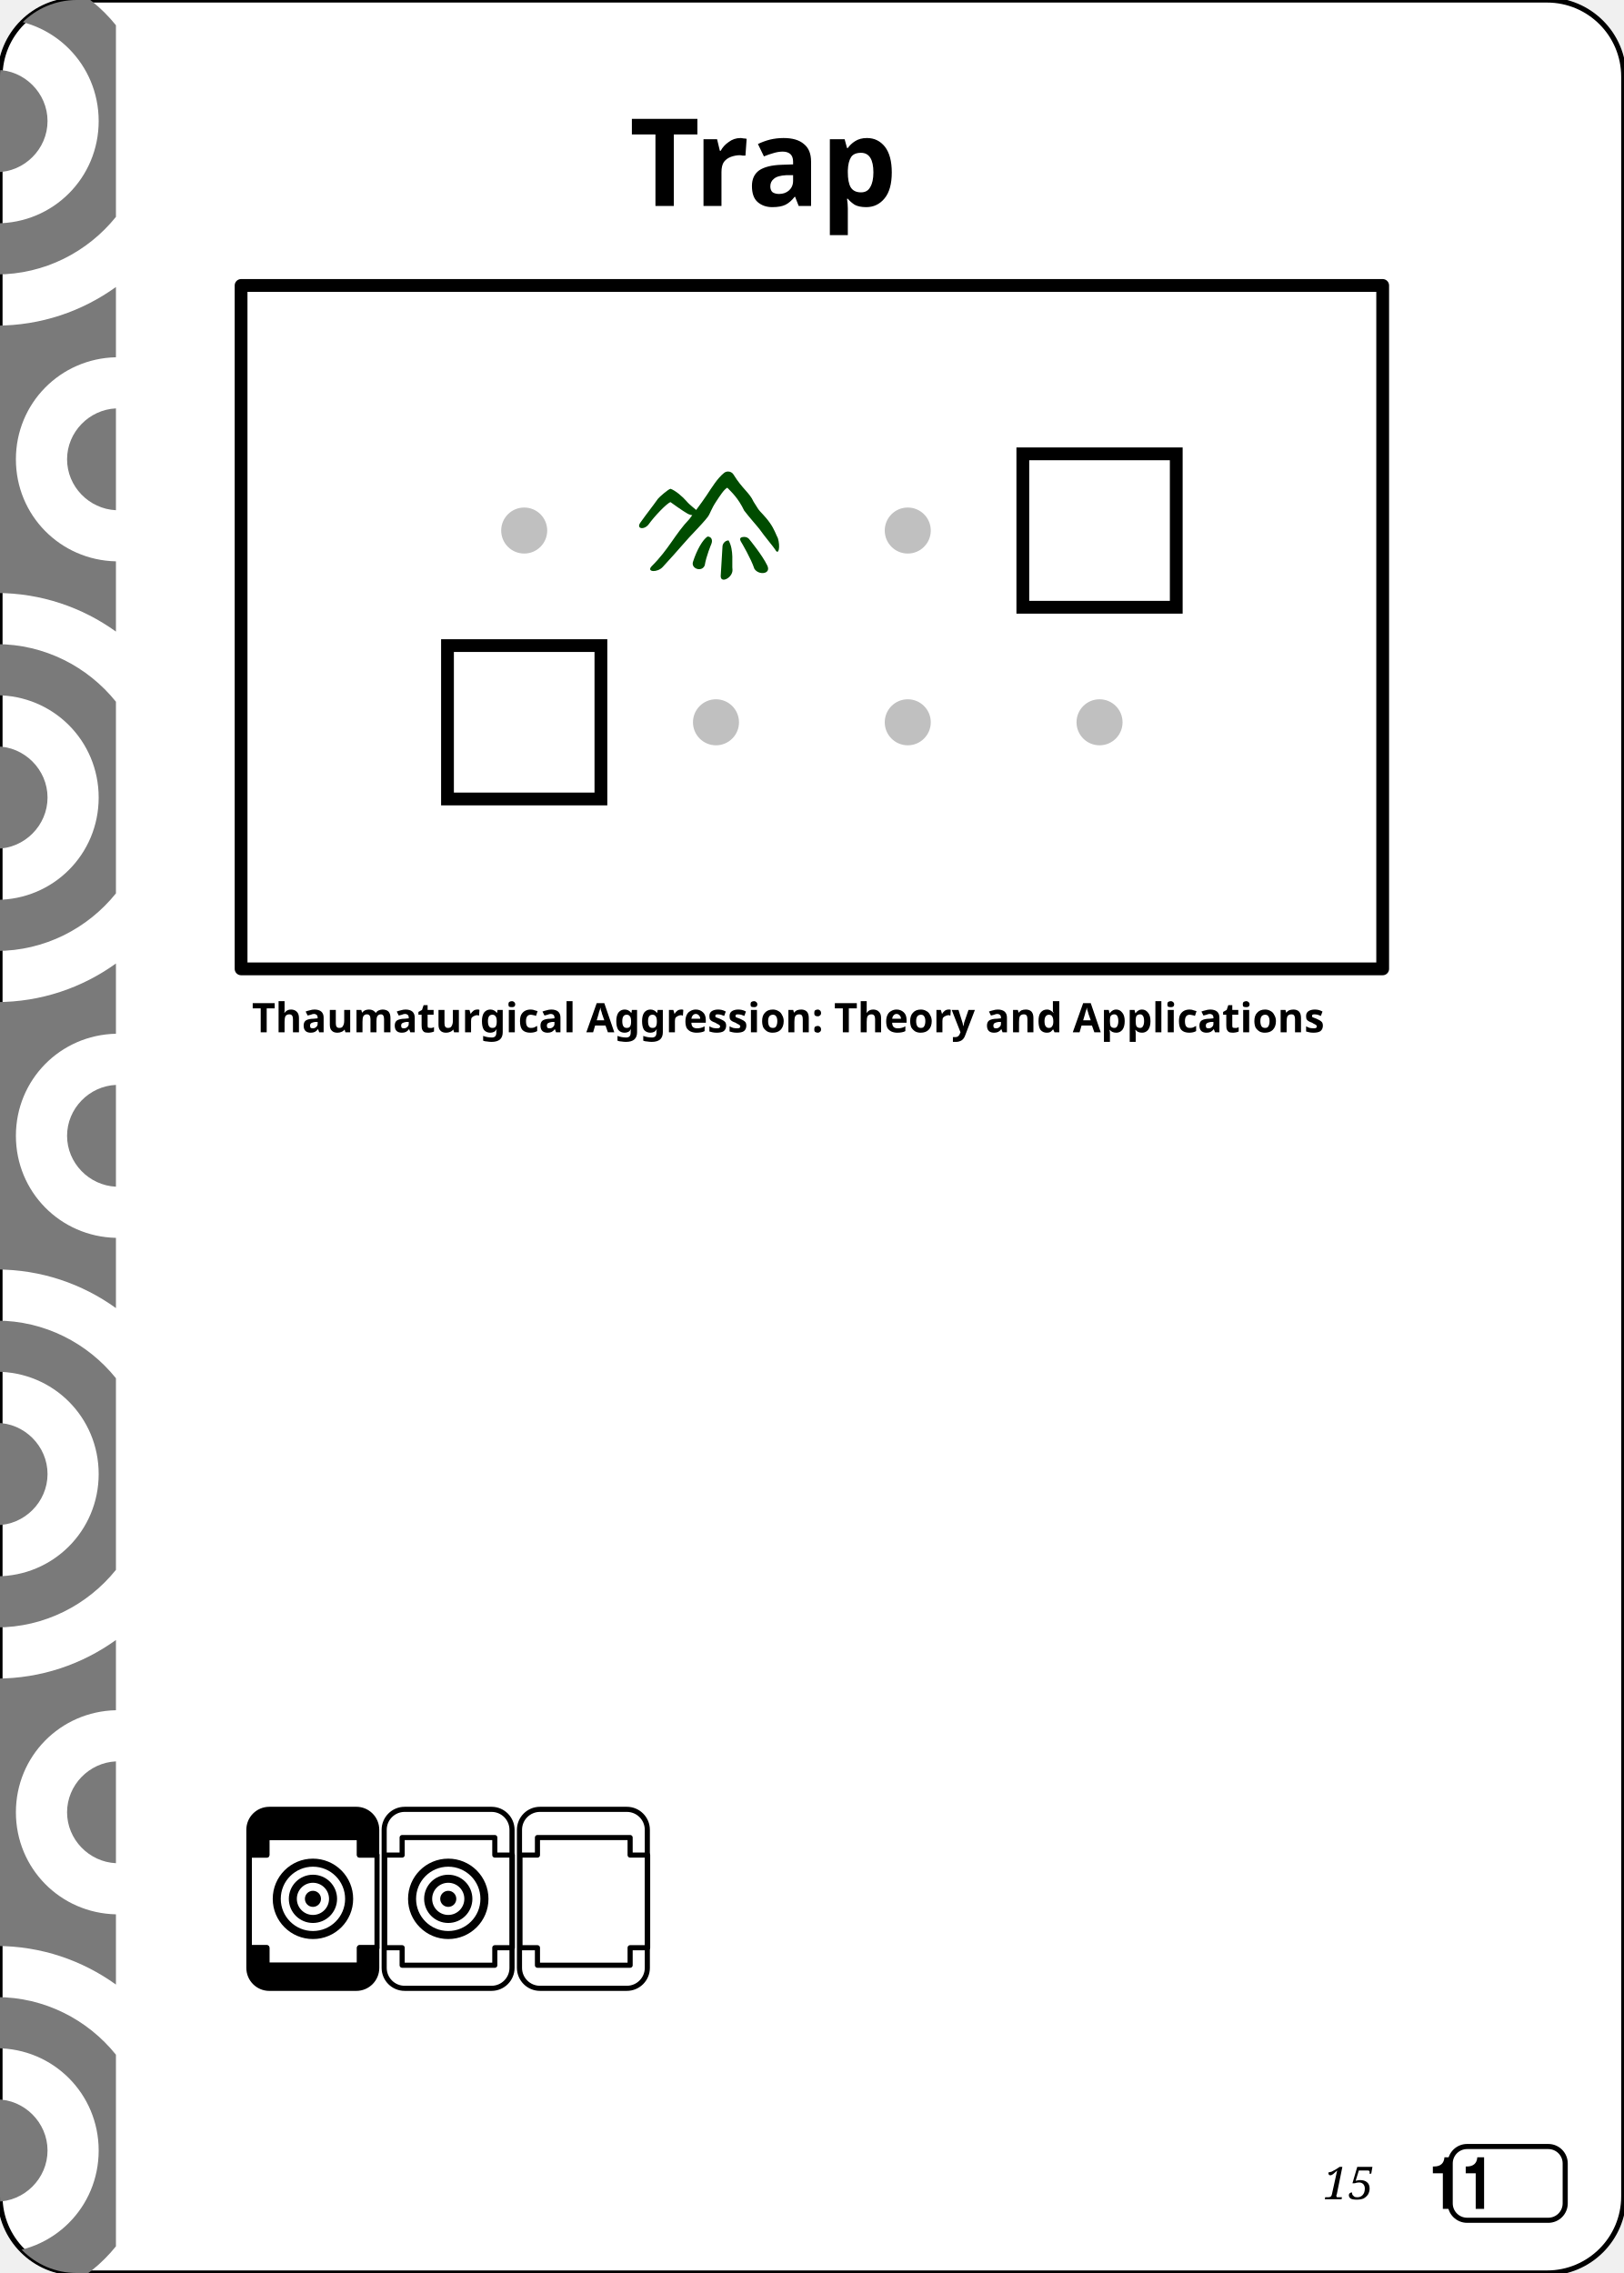
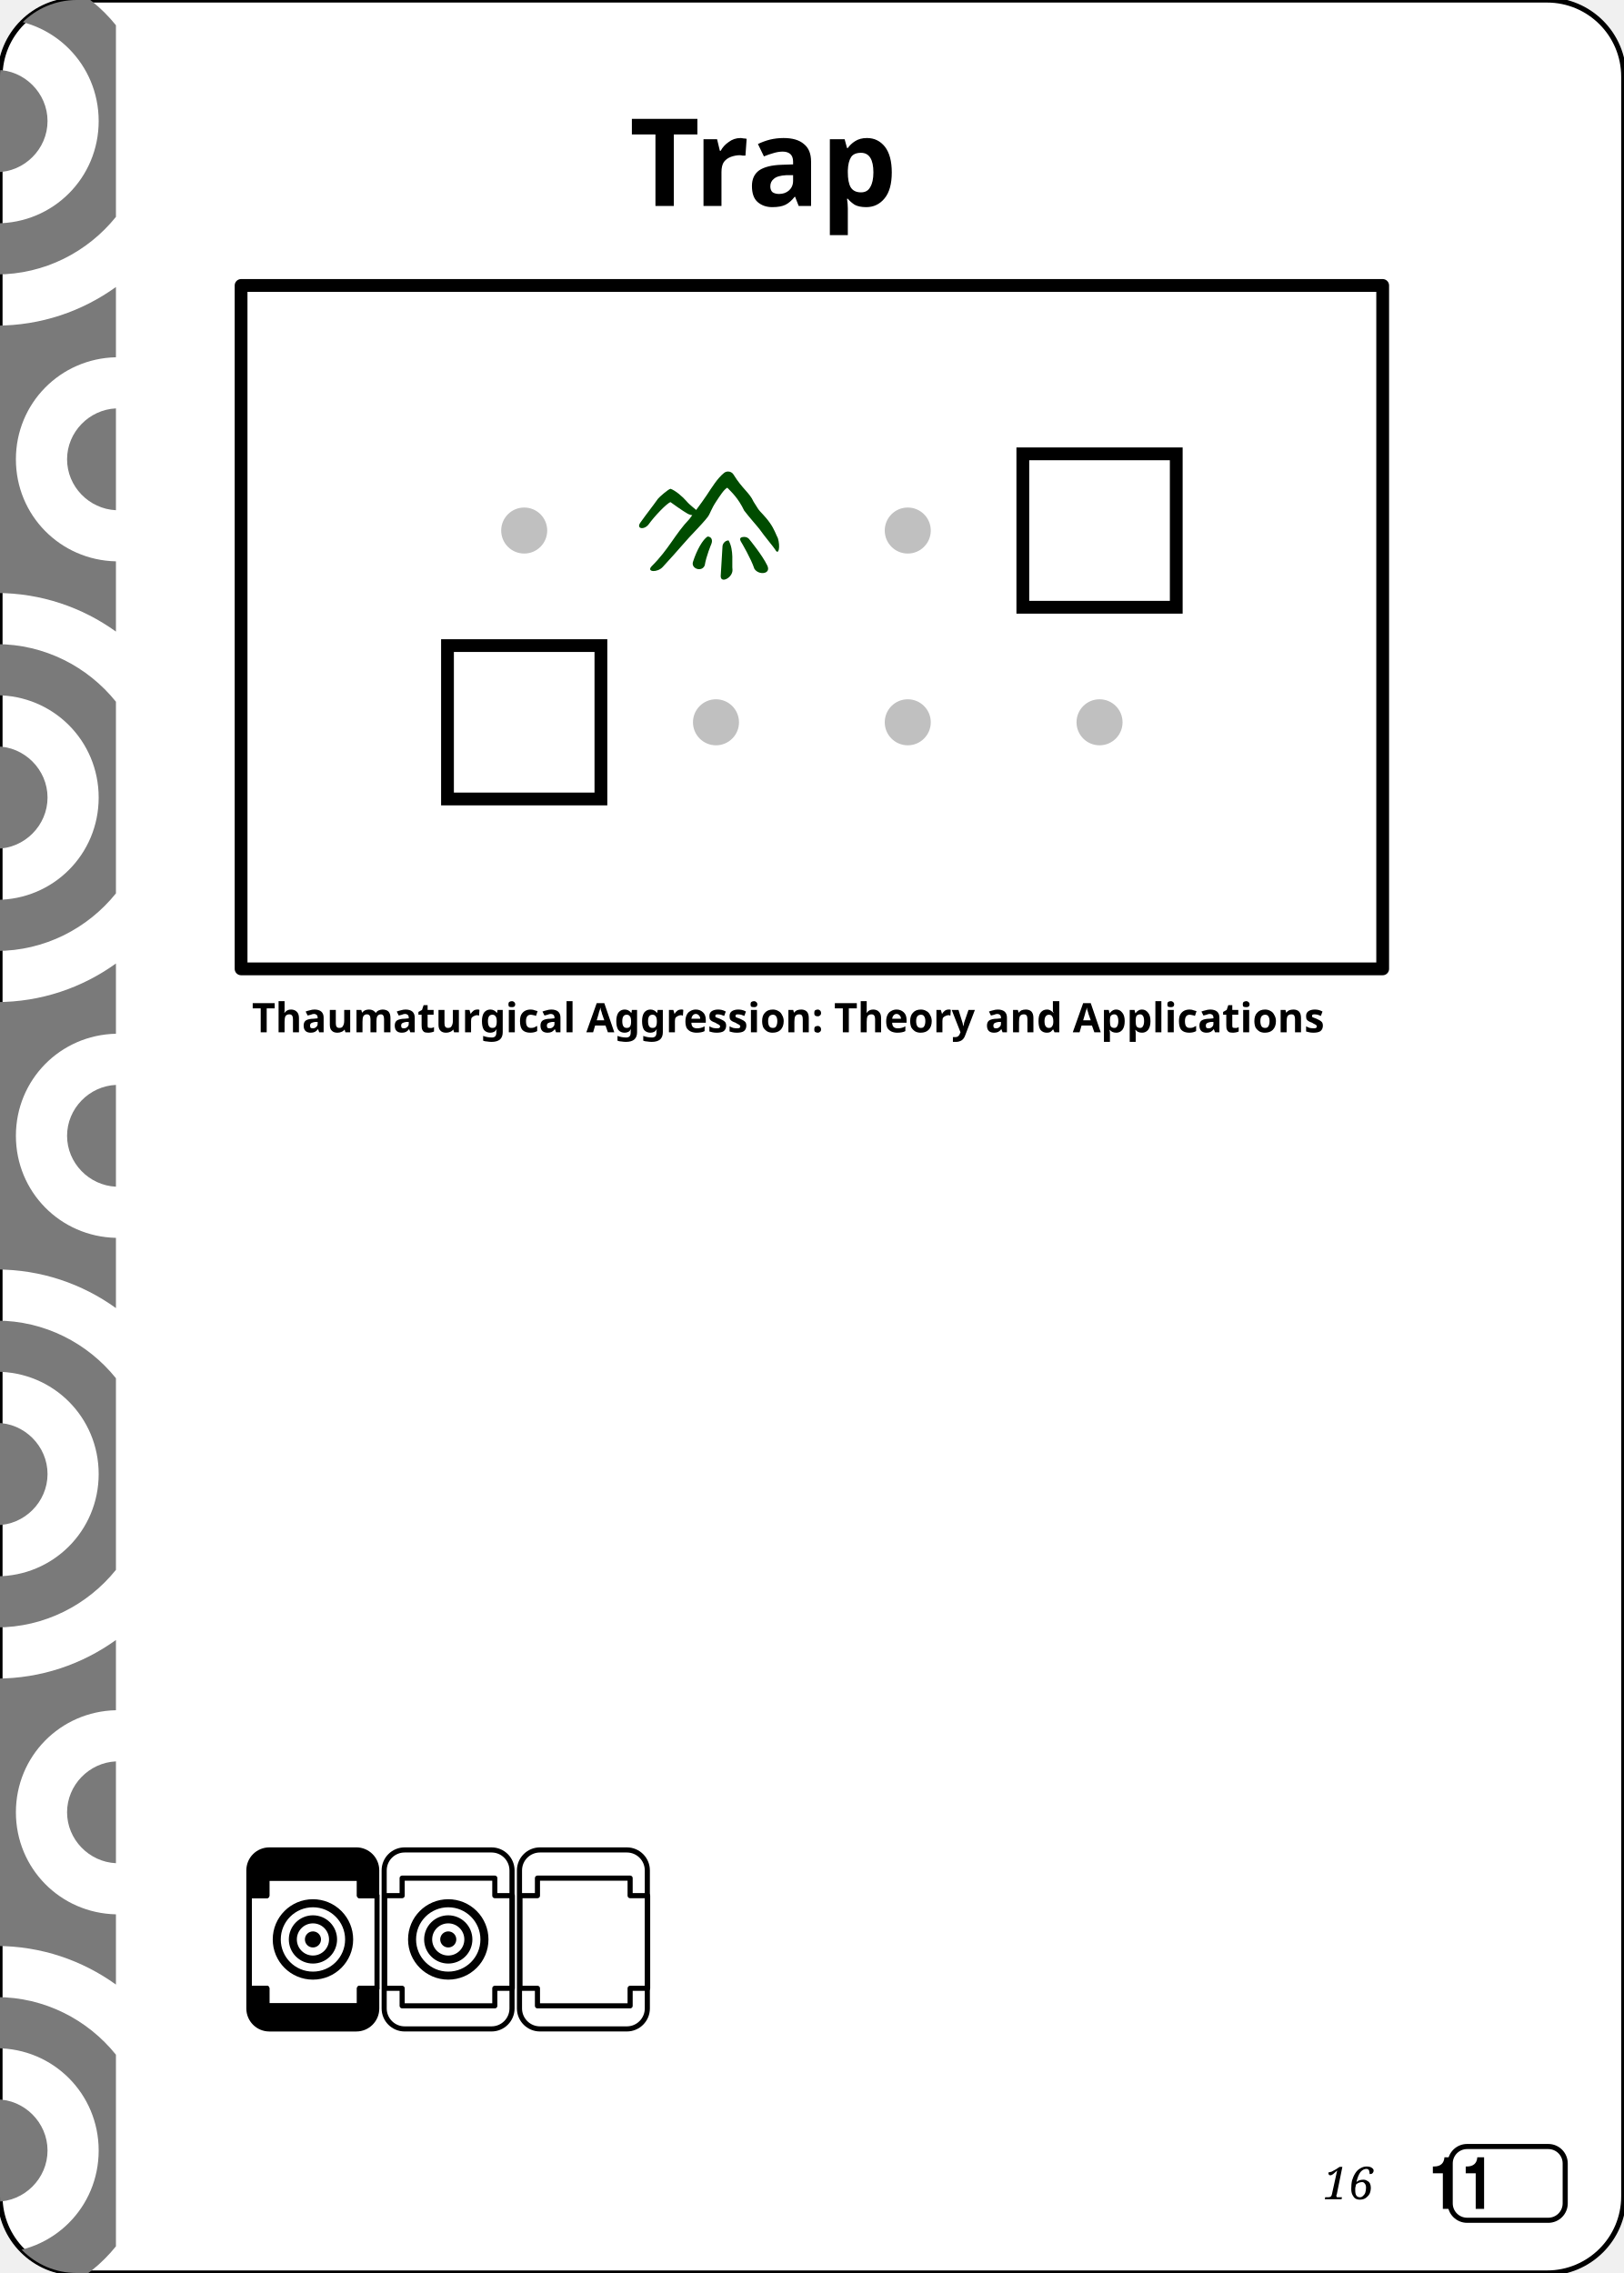
<svg xmlns="http://www.w3.org/2000/svg" xmlns:xlink="http://www.w3.org/1999/xlink" version="1.1" id="svg_root" width="63.5mm" height="88.9mm" viewBox="0 0 63.5 88.9">
  <defs>
    <clipPath id="clippath-1110">
      <rect id="sidebar-clip" x="3.5527137e-15" y="0" width="63.5" height="88.9" rx="3" ry="3" style="display:inline;fill:#ffffff;fill-opacity:1;stroke:none;stroke-width:0.2;stroke-miterlimit:4;stroke-dasharray:none;stroke-opacity:1" />
    </clipPath>
  </defs>
  <g id="card00">
    <rect id="rect1108" x="0" y="0" width="63.5" height="88.9" rx="3" ry="3" style="fill:#ffffff;stroke:none;stroke-width:0" />
    <g id="masters" style="display:none">
      <path style="color:#000000;font-style:normal;font-variant:normal;font-weight:normal;font-stretch:normal;font-size:medium;line-height:normal;font-family:sans-serif;text-indent:0;text-align:start;text-decoration:none;text-decoration-line:none;text-decoration-style:solid;text-decoration-color:#000000;letter-spacing:normal;word-spacing:normal;text-transform:none;writing-mode:lr-tb;direction:ltr;baseline-shift:baseline;text-anchor:start;white-space:normal;clip-rule:nonzero;display:inline;overflow:visible;visibility:visible;opacity:1;isolation:auto;mix-blend-mode:normal;color-interpolation:sRGB;color-interpolation-filters:linearRGB;solid-color:#000000;solid-opacity:1;fill:#303030;fill-opacity:1;fill-rule:evenodd;stroke:none;stroke-width:0.467;stroke-linecap:round;stroke-linejoin:miter;stroke-miterlimit:4;stroke-dasharray:none;stroke-dashoffset:0;stroke-opacity:1;filter:url(#filter9446);color-rendering:auto;image-rendering:auto;shape-rendering:auto;text-rendering:auto;enable-background:accumulate" d="M 3.395,0.496 C 3.162,0.413 2.97,0.396 2.764,0.425 2.402,0.478 1.899,0.587 1.497,0.768 1.062,0.964 0.961,1.113 0.605,1.311 0.273,1.495 -0.063,1.622 -0.328,1.902 -0.459,2.041 -0.343,2.149 -0.264,2.124 0.17,1.986 0.376,1.815 0.64,1.657 0.883,1.511 0.801,1.673 1.243,1.38 1.63,1.124 1.707,1.083 1.909,1.044 c 0.112,-0.047 0.228,-0.096 0.365,-0.139 0.322,-0.082 0.363,-0.059 0.765,-0.028 0.329,0.026 0.668,0.147 0.814,0.285 0.165,0.156 0.514,0.182 0.833,0.818 0.131,0.262 0.171,0.531 0.145,0.799 C 4.859,2.986 4.985,3.064 4.83,3.688 4.714,4.078 4.391,4.444 3.976,4.615 3.491,4.815 2.931,4.849 2.45,4.735 1.986,4.625 1.483,4.233 1.387,3.814 1.292,3.405 1.218,3.05 1.201,2.726 1.239,2.325 1.655,2.334 2.022,2.056 2.273,1.955 2.451,1.789 2.796,1.789 3.091,1.829 3.407,2.005 3.522,2.198 3.767,2.431 3.879,2.732 3.802,3.115 3.814,3.308 3.463,3.63 3.26,3.665 3.007,3.709 2.689,3.512 2.532,3.439 2.382,3.396 2.392,3.338 2.454,3.12 2.529,3.014 2.67,2.948 2.756,2.895 2.859,2.83 2.867,2.7 2.838,2.595 2.775,2.507 2.713,2.446 2.561,2.492 2.457,2.524 2.265,2.544 2.22,2.585 2.148,2.651 1.949,2.758 1.894,2.834 1.841,3.01 1.948,3.203 1.967,3.355 1.993,3.534 2.097,3.741 2.316,3.843 2.646,3.996 3.056,4.074 3.31,4.062 3.621,4.03 4.23,3.771 4.236,3.158 4.22,2.869 4.056,2.29 3.833,1.909 3.607,1.522 3.287,1.357 2.833,1.36 2.602,1.38 2.266,1.407 1.779,1.685 1.217,1.896 1.13,1.983 0.742,2.406 0.489,2.681 0.709,3.183 0.709,3.183 0.888,3.561 0.802,3.605 0.979,4.043 1.21,4.617 1.727,5.044 2.322,5.171 2.802,5.274 3.936,5.088 4.181,5.032 4.879,4.872 5.109,4.567 5.313,3.772 5.448,3.244 5.346,2.786 5.321,2.603 5.291,2.371 5.205,1.986 5.136,1.814 4.978,1.457 4.467,1.105 4.055,0.752 3.671,0.432 3.758,0.626 3.395,0.496 Z" id="element-air" />
      <path id="element-earth" style="color:#000000;font-style:normal;font-variant:normal;font-weight:normal;font-stretch:normal;font-size:medium;line-height:normal;font-family:sans-serif;text-indent:0;text-align:start;text-decoration:none;text-decoration-line:none;text-decoration-style:solid;text-decoration-color:#000000;letter-spacing:normal;word-spacing:normal;text-transform:none;writing-mode:lr-tb;direction:ltr;baseline-shift:baseline;text-anchor:start;white-space:normal;clip-rule:nonzero;display:inline;overflow:visible;visibility:visible;opacity:1;isolation:auto;mix-blend-mode:normal;color-interpolation:sRGB;color-interpolation-filters:linearRGB;solid-color:#000000;solid-opacity:1;fill:#004c00;fill-opacity:1;fill-rule:nonzero;stroke:none;stroke-width:0.467;stroke-linecap:round;stroke-linejoin:round;stroke-miterlimit:4;stroke-dasharray:none;stroke-dashoffset:0;stroke-opacity:1;color-rendering:auto;image-rendering:auto;shape-rendering:auto;text-rendering:auto;enable-background:accumulate" d="M 3.462,0.692 C 3.407,0.695 3.356,0.714 3.315,0.747 3.054,0.959 2.849,1.299 2.635,1.621 2.421,1.943 2.016,2.472 1.959,2.552 1.386,3.153 1.162,3.726 0.481,4.4 0.271,4.628 0.706,4.654 0.917,4.426 1.593,3.695 1.765,3.452 2.293,2.906 2.3,2.898 2.573,2.61 2.683,2.461 2.781,2.323 2.806,2.169 3.011,1.859 3.151,1.648 3.314,1.389 3.443,1.325 3.609,1.497 3.869,1.73 4.102,2.218 4.298,2.478 4.646,2.867 4.704,2.948 4.883,3.205 5.275,3.672 5.312,3.74 5.457,4.009 5.52,3.622 5.421,3.299 5.345,3.158 5.289,2.959 5.109,2.702 4.93,2.444 4.703,2.244 4.656,2.166 L 4.47,1.872 C 4.309,1.513 4.035,1.378 3.683,0.806 3.638,0.732 3.552,0.688 3.461,0.692 Z M 1.225,1.368 C 1.146,1.37 0.773,1.698 0.729,1.76 0.481,2.109 0.317,2.305 0.044,2.688 -0.135,2.938 0.198,2.995 0.377,2.745 0.586,2.453 1.068,1.94 1.221,1.889 c 0,0 0.502,0.363 0.669,0.452 0.28,0.152 0.603,-0.006 0.321,-0.155 C 2.249,2.206 1.968,1.997 1.854,1.859 1.695,1.673 1.418,1.437 1.225,1.368 Z m 2.872,1.881 c -0.183,0.009 -0.186,0.09 -0.09,0.236 0,0 0.366,0.619 0.493,1.007 C 4.661,4.759 5.171,4.712 5.007,4.369 4.811,3.96 4.318,3.362 4.318,3.362 4.273,3.289 4.187,3.245 4.096,3.249 Z M 3.493,3.386 C 3.359,3.388 3.252,3.512 3.254,3.636 L 3.185,4.779 C 3.181,5.085 3.65,4.848 3.646,4.543 3.614,4.296 3.711,3.769 3.493,3.386 Z m -0.822,-0.152 C 2.48,3.355 2.251,3.763 2.107,4.206 1.995,4.488 2.448,4.645 2.56,4.363 2.618,3.997 2.817,3.53 2.817,3.53 2.877,3.386 2.836,3.24 2.67,3.234 Z" />
      <path style="color:#000000;font-style:normal;font-variant:normal;font-weight:normal;font-stretch:normal;font-size:medium;line-height:normal;font-family:sans-serif;text-indent:0;text-align:start;text-decoration:none;text-decoration-line:none;text-decoration-style:solid;text-decoration-color:#000000;letter-spacing:normal;word-spacing:normal;text-transform:none;writing-mode:lr-tb;direction:ltr;baseline-shift:baseline;text-anchor:start;white-space:normal;clip-rule:nonzero;display:inline;overflow:visible;visibility:visible;opacity:1;isolation:auto;mix-blend-mode:normal;color-interpolation:sRGB;color-interpolation-filters:linearRGB;solid-color:#000000;solid-opacity:1;fill:#860000;fill-opacity:0.975;fill-rule:evenodd;stroke:none;stroke-width:0.467;stroke-linecap:round;stroke-linejoin:miter;stroke-miterlimit:4;stroke-dasharray:none;stroke-dashoffset:0;stroke-opacity:1;filter:url(#filter9446);color-rendering:auto;image-rendering:auto;shape-rendering:auto;text-rendering:auto;enable-background:accumulate" d="m 1.986,-0.02 c -0.069,0.07 0.008,0.216 0.008,0.216 0,0 0.059,0.238 0.082,0.456 C 2.098,0.87 2.071,1.052 2.057,1.181 2.034,1.389 1.848,1.78 1.704,1.998 1.56,2.216 1.468,2.438 1.457,2.708 c -0.002,0.055 0.018,0.162 0.027,0.214 C 1.322,3.099 1.147,3.186 0.981,3.232 0.759,3.294 0.412,3.464 0.112,3.74 c -0.239,0.22 -0.334,0.425 -0.415,0.709 -0.08,0.284 -0.13,0.517 -0.101,0.726 0,0 0.003,0.244 0.084,0.314 0.11,0.022 0.275,-0.096 0.275,-0.096 0.34,-0.242 0.654,-0.469 0.921,-0.551 0.291,-0.089 0.599,-0.06 0.798,3.025e-4 0.262,0.079 0.546,0.044 0.82,-0.016 0.189,-0.041 0.316,-0.135 0.455,-0.255 0.185,0.142 0.298,0.169 0.431,0.269 0.163,0.123 0.35,0.238 0.639,0.313 0.301,0.079 0.646,0.085 0.966,0.043 0.32,-0.042 0.613,-0.12 0.821,-0.298 0,0 0.179,-0.124 0.161,-0.194 -0.04,-0.064 -0.218,-0.133 -0.218,-0.133 0,0 -0.197,-0.076 -0.418,-0.198 C 5.11,4.252 4.939,4.038 4.791,3.907 4.615,3.752 4.569,3.544 4.492,3.332 4.416,3.122 4.32,2.853 4.025,2.66 3.883,2.568 3.745,2.49 3.598,2.436 3.563,2.285 3.565,2.145 3.583,1.99 3.641,1.708 3.553,1.329 3.447,1.057 3.335,0.77 3.104,0.622 2.954,0.466 2.794,0.299 2.571,0.117 2.345,0.033 c 0,0 -0.14,-0.058 -0.359,-0.053 z m 0.481,0.588 c 0.054,0.041 0.216,0.145 0.297,0.225 0.189,0.187 0.348,0.455 0.38,0.654 0.032,0.194 -0.005,0.365 -0.028,0.546 -0.014,0.117 0.002,0.246 0.05,0.37 -0.038,0.002 -0.134,0.005 -0.173,0.011 -0.132,0.018 -0.271,0.054 -0.421,0.106 -0.311,0.102 -0.071,0.164 0.243,0.134 0.245,-0.013 0.475,0.109 0.627,0.177 0.124,0.055 0.326,0.194 0.387,0.294 C 3.949,3.281 4.108,3.52 4.131,3.627 4.173,3.82 4.25,4.007 4.47,4.265 4.668,4.497 4.921,4.576 5.165,4.711 5.143,4.778 4.947,4.833 4.885,4.841 4.623,4.875 4.34,4.818 4.148,4.719 3.939,4.611 3.798,4.612 3.623,4.501 3.507,4.428 3.35,4.377 3.27,4.224 3.376,3.992 3.492,3.78 3.534,3.553 3.601,3.249 3.284,3.548 3.147,3.78 3.002,4.087 2.767,4.323 2.414,4.44 2.185,4.516 1.989,4.445 1.776,4.402 1.564,4.359 1.266,4.311 0.881,4.429 0.616,4.509 0.268,4.602 0.016,4.88 -0.011,4.736 0.063,4.59 0.086,4.52 0.162,4.291 0.381,4.059 0.525,3.925 0.746,3.721 1.022,3.66 1.25,3.597 1.419,3.55 1.491,3.553 1.667,3.407 1.796,3.616 1.978,3.787 2.193,3.926 2.459,4.096 2.397,3.809 2.141,3.531 1.975,3.349 1.915,3.191 1.891,2.797 1.879,2.595 1.979,2.375 2.116,2.167 2.294,1.92 2.444,1.703 2.481,1.365 2.504,1.098 2.525,0.753 2.468,0.568 Z" id="element-fire" />
      <path id="element-water" style="color:#000000;font-style:normal;font-variant:normal;font-weight:normal;font-stretch:normal;font-size:medium;line-height:normal;font-family:sans-serif;text-indent:0;text-align:start;text-decoration:none;text-decoration-line:none;text-decoration-style:solid;text-decoration-color:#000000;letter-spacing:normal;word-spacing:normal;text-transform:none;writing-mode:lr-tb;direction:ltr;baseline-shift:baseline;text-anchor:start;white-space:normal;clip-rule:nonzero;display:inline;overflow:visible;visibility:visible;opacity:1;isolation:auto;mix-blend-mode:normal;color-interpolation:sRGB;color-interpolation-filters:linearRGB;solid-color:#000000;solid-opacity:1;fill:#00007e;fill-opacity:1;fill-rule:evenodd;stroke:none;stroke-width:0.467;stroke-linecap:round;stroke-linejoin:miter;stroke-miterlimit:4;stroke-dasharray:none;stroke-dashoffset:0;stroke-opacity:1;color-rendering:auto;image-rendering:auto;shape-rendering:auto;text-rendering:auto;enable-background:accumulate" d="M 5.526,3.485 C 5.278,3.51 4.929,3.761 4.676,3.775 4.203,3.839 3.605,3.685 3.132,3.671 2.333,3.652 1.887,4.009 1.145,4.252 0.957,4.345 1.15,4.471 1.36,4.499 1.532,4.513 1.807,4.409 1.97,4.372 2.414,4.224 2.806,4.107 3.279,4.169 3.905,4.278 4.308,4.332 4.922,4.235 5.122,4.177 5.314,3.979 5.494,3.885 5.657,3.753 5.742,3.479 5.526,3.485 Z M 5.125,2.379 C 4.789,2.371 4.748,2.568 4.278,2.576 3.704,2.62 3.323,2.478 2.753,2.447 1.999,2.379 1.172,2.805 0.484,2.99 0.303,3.093 0.498,3.314 0.709,3.331 0.897,3.331 0.959,3.373 1.143,3.339 1.711,3.17 2.076,2.74 2.665,2.808 3.259,2.863 4.059,3.117 4.654,2.996 4.842,2.921 5.013,2.811 5.148,2.673 5.243,2.528 5.307,2.374 5.125,2.379 Z M 4.262,1.114 C 4.099,1.139 3.921,1.265 3.764,1.311 3.281,1.504 2.792,1.479 2.28,1.365 2.052,1.327 1.708,1.245 1.481,1.205 0.852,1.154 0.352,1.465 -0.13,1.809 -0.285,1.945 -0.133,2.1 0.078,2.076 0.321,2.009 0.623,1.974 0.863,1.835 1.165,1.695 1.611,1.626 1.941,1.752 2.502,1.908 3.013,1.972 3.589,1.833 3.928,1.76 4.142,1.622 4.411,1.414 4.546,1.272 4.464,1.098 4.262,1.114 Z" />
    </g>
    <rect id="card-border" x="0" y="0" width="63.5" height="88.9" rx="3" ry="3" style="fill:none;stroke:#000000;stroke-width:0.2;stroke-miterlimit:4;stroke-dasharray:none;stroke-opacity:1;fill-opacity:1" />
    <text id="spell-title" xml:space="preserve" style="font-style:normal;font-variant:normal;font-weight:bold;font-stretch:normal;font-size:3.175px;line-height:125%;font-family:Lato;-inkscape-font-specification:'Lato Bold';text-align:center;letter-spacing:0px;word-spacing:0px;text-anchor:middle;display:inline;fill:#000000;fill-opacity:1;stroke:none;stroke-width:0.265" x="31.785" y="8.054">
      <tspan x="31.785" y="8.054" style="font-style:normal;font-variant:normal;font-weight:bold;font-stretch:normal;font-size:4.763px;font-family:CCTreasureTrove;-inkscape-font-specification:'CCTreasureTrove Bold';fill:#000000;fill-opacity:1;stroke-width:0.265" id="tspan64-5">Trap</tspan>
    </text>
    <text id="class-name" xml:space="preserve" style="font-style:normal;font-variant:normal;font-weight:bold;font-stretch:normal;font-size:1.587px;line-height:125%;font-family:Lato;-inkscape-font-specification:'Lato Bold';text-align:center;letter-spacing:0px;word-spacing:0px;text-anchor:middle;display:inline;fill:#000000;fill-opacity:1;stroke:none;stroke-width:0.265" x="31.785" y="40.376">
      <tspan x="31.785" y="40.376" style="font-style:normal;font-variant:normal;font-weight:bold;font-stretch:normal;font-size:1.587px;font-family:CCTreasureTrove;-inkscape-font-specification:'CCTreasureTrove Bold';fill:#000000;fill-opacity:1;stroke-width:0.265" id="tspan7315">Thaumaturgical Aggression: Theory and Applications</tspan>
    </text>
    <path id="sidebar-circles" style="color:#000000;display:inline;fill:#7a7a7a;stroke-linecap:round;-inkscape-stroke:none;fill-opacity:1" d="M -5.876 -3.443 C -8.45 -1.631 -10.14 1.357 -10.14 4.735 C -10.14 8.707 -7.808 12.147 -4.443 13.759 C -5.039 15.039 -5.377 16.463 -5.377 17.964 C -5.377 19.466 -5.039 20.889 -4.443 22.168 C -7.809 23.781 -10.14 27.221 -10.14 31.193 C -10.14 35.165 -7.808 38.606 -4.443 40.218 C -5.039 41.498 -5.377 42.921 -5.377 44.423 C -5.377 45.924 -5.039 47.347 -4.443 48.626 C -7.809 50.239 -10.14 53.679 -10.14 57.651 C -10.14 61.623 -7.808 65.064 -4.443 66.676 C -5.039 67.956 -5.377 69.379 -5.377 70.881 C -5.377 72.382 -5.039 73.805 -4.443 75.085 C -7.809 76.697 -10.14 80.138 -10.14 84.11 C -10.14 86.866 -9.018 89.367 -7.206 91.178 L -3.893 91.178 C -6.423 89.837 -8.141 87.181 -8.141 84.11 C -8.141 79.679 -4.571 76.11 -0.141 76.11 C 1.609 76.11 3.219 76.673 4.534 77.619 L 4.534 74.872 C 2.355 74.824 0.622 73.071 0.622 70.881 C 0.622 68.69 2.355 66.937 4.534 66.889 L 4.534 64.142 C 3.219 65.088 1.609 65.651 -0.141 65.651 C -4.571 65.651 -8.141 62.081 -8.141 57.651 C -8.141 53.221 -4.571 49.651 -0.141 49.651 C 1.609 49.651 3.219 50.214 4.534 51.161 L 4.534 48.414 C 2.355 48.366 0.622 46.613 0.622 44.423 C 0.622 42.232 2.355 40.479 4.534 40.431 L 4.534 37.683 C 3.219 38.63 1.609 39.193 -0.141 39.193 C -4.571 39.193 -8.141 35.623 -8.141 31.193 C -8.141 26.763 -4.571 23.193 -0.141 23.193 C 1.609 23.193 3.219 23.756 4.534 24.702 L 4.534 21.955 C 2.355 21.907 0.622 20.155 0.622 17.964 C 0.622 15.774 2.355 14.021 4.534 13.973 L 4.534 11.225 C 3.219 12.172 1.609 12.735 -0.141 12.735 C -4.571 12.735 -8.141 9.165 -8.141 4.735 C -8.141 0.304 -4.571 -3.265 -0.141 -3.265 C 1.609 -3.265 3.219 -2.702 4.534 -1.756 L 4.534 -3.443 L -5.876 -3.443 z M -0.141 -1.266 C -3.442 -1.266 -6.141 1.433 -6.141 4.735 C -6.141 8.036 -3.442 10.734 -0.141 10.734 C 1.745 10.734 3.432 9.852 4.534 8.482 L 4.534 0.987 C 3.432 -0.383 1.745 -1.266 -0.141 -1.266 z M -0.141 0.734 C 2.08 0.734 3.859 2.514 3.859 4.735 C 3.859 6.956 2.08 8.734 -0.141 8.734 C -2.362 8.734 -4.141 6.956 -4.141 4.735 C -4.141 2.514 -2.362 0.734 -0.141 0.734 z M -0.141 2.734 C -1.233 2.734 -2.14 3.642 -2.14 4.735 C -2.14 5.827 -1.233 6.734 -0.141 6.734 C 0.952 6.734 1.859 5.827 1.859 4.735 C 1.859 3.642 0.952 2.734 -0.141 2.734 z M -2.56 14.436 C -1.872 14.608 -1.157 14.707 -0.422 14.727 C -1.025 15.663 -1.378 16.774 -1.378 17.964 C -1.378 19.154 -1.026 20.265 -0.423 21.2 C -1.157 21.22 -1.872 21.319 -2.56 21.491 C -3.081 20.427 -3.378 19.232 -3.378 17.964 C -3.378 16.696 -3.081 15.5 -2.56 14.436 z M 4.534 15.973 C 3.482 16.022 2.623 16.902 2.623 17.964 C 2.623 19.027 3.482 19.906 4.534 19.955 L 4.534 15.973 z M -0.141 25.193 C -3.442 25.193 -6.141 27.891 -6.141 31.193 C -6.141 34.495 -3.442 37.193 -0.141 37.193 C 1.745 37.193 3.432 36.311 4.534 34.941 L 4.534 27.445 C 3.432 26.075 1.745 25.193 -0.141 25.193 z M -0.141 27.193 C 2.08 27.193 3.859 28.972 3.859 31.193 C 3.859 33.414 2.08 35.193 -0.141 35.193 C -2.362 35.193 -4.141 33.414 -4.141 31.193 C -4.141 28.972 -2.362 27.193 -0.141 27.193 z M -0.141 29.193 C -1.233 29.193 -2.14 30.1 -2.14 31.193 C -2.14 32.286 -1.233 33.193 -0.141 33.193 C 0.952 33.193 1.859 32.286 1.859 31.193 C 1.859 30.1 0.952 29.193 -0.141 29.193 z M -2.56 40.895 C -1.872 41.066 -1.157 41.165 -0.422 41.186 C -1.025 42.121 -1.378 43.232 -1.378 44.423 C -1.378 45.613 -1.026 46.723 -0.423 47.658 C -1.157 47.679 -1.872 47.777 -2.56 47.949 C -3.081 46.885 -3.378 45.691 -3.378 44.423 C -3.378 43.154 -3.081 41.958 -2.56 40.895 z M 4.534 42.432 C 3.482 42.48 2.623 43.36 2.623 44.423 C 2.623 45.485 3.482 46.365 4.534 46.413 L 4.534 42.432 z M -0.141 51.651 C -3.442 51.651 -6.141 54.349 -6.141 57.651 C -6.141 60.953 -3.442 63.651 -0.141 63.651 C 1.745 63.651 3.432 62.769 4.534 61.399 L 4.534 53.904 C 3.432 52.533 1.745 51.651 -0.141 51.651 z M -0.141 53.651 C 2.08 53.651 3.859 55.43 3.859 57.651 C 3.859 59.872 2.08 61.651 -0.141 61.651 C -2.362 61.651 -4.141 59.872 -4.141 57.651 C -4.141 55.43 -2.362 53.651 -0.141 53.651 z M -0.141 55.651 C -1.233 55.651 -2.14 56.559 -2.14 57.651 C -2.14 58.744 -1.233 59.651 -0.141 59.651 C 0.952 59.651 1.859 58.744 1.859 57.651 C 1.859 56.559 0.952 55.651 -0.141 55.651 z M -2.56 67.353 C -1.872 67.525 -1.157 67.623 -0.422 67.644 C -1.025 68.579 -1.378 69.691 -1.378 70.881 C -1.378 72.071 -1.026 73.181 -0.423 74.116 C -1.157 74.137 -1.872 74.236 -2.56 74.407 C -3.081 73.344 -3.378 72.149 -3.378 70.881 C -3.378 69.613 -3.081 68.417 -2.56 67.353 z M 4.534 68.89 C 3.482 68.938 2.623 69.819 2.623 70.881 C 2.623 71.943 3.482 72.823 4.534 72.872 L 4.534 68.89 z M -0.141 78.109 C -3.442 78.109 -6.141 80.808 -6.141 84.11 C -6.141 87.411 -3.442 90.109 -0.141 90.109 C 1.745 90.109 3.432 89.227 4.534 87.857 L 4.534 80.362 C 3.432 78.992 1.745 78.109 -0.141 78.109 z M -0.141 80.109 C 2.08 80.109 3.859 81.889 3.859 84.11 C 3.859 86.331 2.08 88.109 -0.141 88.109 C -2.362 88.109 -4.141 86.331 -4.141 84.11 C -4.141 81.889 -2.362 80.109 -0.141 80.109 z M -0.141 82.109 C -1.233 82.109 -2.14 83.017 -2.14 84.11 C -2.14 85.202 -1.233 86.109 -0.141 86.109 C 0.952 86.109 1.859 85.202 1.859 84.11 C 1.859 83.017 0.952 82.109 -0.141 82.109 z M 4.534 90.6 C 4.24 90.812 3.934 91.007 3.612 91.178 L 4.534 91.178 L 4.534 90.6 z " clip-path="url(#clippath-1110)" />
    <text id="rev-id" xml:space="preserve" style="font-style:normal;font-weight:normal;font-size:1.764px;line-height:125%;font-family:Georgia;text-align:end;letter-spacing:0px;word-spacing:0px;text-anchor:end;display:inline;fill:#000000;fill-opacity:1;stroke:none;stroke-width:0.265" x="57.138" y="86.014">
-       <tspan x="56.012" y="86.014" style="font-style:italic;font-variant:normal;font-weight:normal;font-stretch:normal;font-size:1.764px;font-family:Georgia;text-align:end;text-anchor:end;fill:#000000;fill-opacity:1;stroke-width:0.265" id="tspan71">15</tspan>
+       <tspan x="56.012" y="86.014" style="font-style:italic;font-variant:normal;font-weight:normal;font-stretch:normal;font-size:1.764px;font-family:Georgia;text-align:end;text-anchor:end;fill:#000000;fill-opacity:1;stroke-width:0.265" id="tspan71">16</tspan>
    </text>
    <text xml:space="preserve" style="font-size:2.822px;line-height:1.25;font-family:'Fira Sans';-inkscape-font-specification:'Fira Sans';display:inline;stroke-width:0.265" x="59.001" y="86.39" id="spell-id">
      <tspan id="tspan3892" style="font-style:normal;font-variant:normal;font-weight:bold;font-stretch:condensed;font-size:2.822px;font-family:'Arial Narrow';-inkscape-font-specification:'Arial Narrow Bold Condensed';text-align:center;text-anchor:middle;stroke-width:0.265" x="59.001" y="86.39">11</tspan>
    </text>
    <rect style="display:inline;fill:none;fill-opacity:0.458;stroke:#000000;stroke-width:0.2;stroke-linecap:round;stroke-linejoin:round;stroke-dasharray:none;stroke-opacity:1" id="spell-id-border" width="4.498" height="2.885" x="56.713" y="83.953" ry="0.662" />
    <rect style="display:inline;fill:none;stroke:#000000;stroke-width:0.5;stroke-linecap:round;stroke-linejoin:round;stroke-dasharray:none;stroke-opacity:1" id="spell-pattern-border" width="44.645" height="26.728" x="9.428" y="11.165" />
    <flowRoot transform="matrix(0.2645833,0,0,0.2645833,1.794193,3.940711)" xml:space="preserve" id="spell-description" style="font-style:normal;font-weight:normal;font-size:10.667px;line-height:125%;font-family:sans-serif;letter-spacing:0px;word-spacing:0px;display:inline;fill:#000000;fill-opacity:1;stroke:none;stroke-width:1px;stroke-linecap:butt;stroke-linejoin:miter;stroke-opacity:1">
      <flowRegion id="flowRegion4270">
        <rect x="28.8" y="146" width="171.755" height="163.491" id="rect88" />
      </flowRegion>
      <flowPara id="flowPara91" style="font-style:normal;font-variant:normal;font-weight:normal;font-stretch:normal;font-size:10.667px;font-family:'Slabo 27px';-inkscape-font-specification:'Slabo 27px, '">Lay a trap in your current location or a neighboring one.</flowPara>
      <flowPara id="flowPara91" style="font-style:normal;font-variant:normal;font-weight:normal;font-stretch:normal;font-size:10.667px;font-family:'Slabo 27px';-inkscape-font-specification:'Slabo 27px, '"> </flowPara>
      <flowPara id="flowPara91" style="font-style:normal;font-variant:normal;font-weight:normal;font-stretch:normal;font-size:10.667px;font-family:'Slabo 27px';-inkscape-font-specification:'Slabo 27px, '">Trap attacks the next foe that enters the room. Or immediately if there is already a foe in the room.</flowPara>
    </flowRoot>
-     <flowRoot transform="matrix(0.2645833,0,0,0.2645833,1.807259,41.51155)" xml:space="preserve" id="spell-info" style="font-style:normal;font-weight:normal;font-size:9.333px;line-height:125%;font-family:sans-serif;letter-spacing:0px;word-spacing:0px;display:inline;fill:#000000;fill-opacity:1;stroke:none;stroke-width:1px;stroke-linecap:butt;stroke-linejoin:miter;stroke-opacity:1">
+     <flowRoot transform="matrix(0.2645833,0,0,0.2645833,1.807259,43.09905)" xml:space="preserve" id="spell-info" style="font-style:normal;font-weight:normal;font-size:9.333px;line-height:125%;font-family:sans-serif;letter-spacing:0px;word-spacing:0px;display:inline;fill:#000000;fill-opacity:1;stroke:none;stroke-width:1px;stroke-linecap:butt;stroke-linejoin:miter;stroke-opacity:1">
      <flowRegion id="flowRegion1289">
        <rect x="28.8" y="146" width="172.117" height="130.355" id="rect1287" />
      </flowRegion>
      <flowPara id="flowPara1291" style="font-style:normal;font-variant:normal;font-weight:normal;font-stretch:normal;font-size:9.333px;font-family:'Slabo 27px';-inkscape-font-specification:'Slabo 27px, '">Target: Your location or neighboring</flowPara>
    </flowRoot>
-     <g id="range-cards" transform="translate(-4.061215,-0.2584242)" style="display:inline">
+     <g id="range-cards" transform="translate(-4.061215,1.329076)" style="display:inline">
      <g id="use26838" style="display:inline" transform="translate(6.349999,-8.466665)">
        <rect style="fill:none;fill-opacity:0.623;stroke:#000000;stroke-width:0.2;stroke-linecap:round;stroke-linejoin:round;stroke-dasharray:none;stroke-opacity:1" id="rect6629" width="5" height="7" x="12.735" y="79.491" ry="0.801" />
        <path id="path6631" style="fill:none;fill-opacity:0.623;stroke:#000000;stroke-width:0.2;stroke-linecap:round;stroke-linejoin:round;stroke-dasharray:none;stroke-opacity:1" d="m 13.438,80.594 v 0.685 H 12.753 v 3.624 h 0.685 v 0.685 h 3.624 v -0.685 h 0.685 v -3.624 h -0.685 v -0.685 z" />
      </g>
      <g id="use26840" style="display:inline" transform="translate(11.64166,-8.466665)">
        <rect style="fill:none;fill-opacity:0.623;stroke:#000000;stroke-width:0.2;stroke-linecap:round;stroke-linejoin:round;stroke-dasharray:none;stroke-opacity:1" id="rect6635" width="5" height="7" x="12.735" y="79.491" ry="0.801" />
        <path id="path6637" style="fill:none;fill-opacity:0.623;stroke:#000000;stroke-width:0.2;stroke-linecap:round;stroke-linejoin:round;stroke-dasharray:none;stroke-opacity:1" d="m 13.438,80.594 v 0.685 H 12.753 v 3.624 h 0.685 v 0.685 h 3.624 v -0.685 h 0.685 v -3.624 h -0.685 v -0.685 z" />
      </g>
      <g id="use27284" style="display:inline" transform="translate(1.058334,-8.466665)">
        <path id="path6623" style="fill:#000000;fill-opacity:1;stroke:#000000;stroke-width:0.2;stroke-linecap:round;stroke-linejoin:round;stroke-dasharray:none;stroke-opacity:1" d="m 13.537,79.491 c -0.444,0 -0.801,0.357 -0.801,0.801 v 5.398 c 0,0.444 0.357,0.802 0.801,0.802 h 3.398 c 0.444,0 0.801,-0.358 0.801,-0.802 v -0.787 h -0.673 v 0.685 h -3.624 v -0.685 H 12.753 v -3.624 h 0.685 v -0.685 h 3.624 v 0.685 h 0.673 v -0.988 c 0,-0.444 -0.357,-0.801 -0.801,-0.801 z" />
        <path id="path6625" style="fill:none;fill-opacity:1;stroke:#000000;stroke-width:0.2;stroke-linecap:round;stroke-linejoin:round;stroke-dasharray:none;stroke-opacity:1" d="m 13.438,80.594 v 0.685 H 12.753 v 3.624 h 0.685 v 0.685 h 3.624 v -0.685 h 0.685 v -3.624 h -0.685 v -0.685 z" />
      </g>
    </g>
-     <g id="range-0" transform="translate(57.66711,-19.09625)" style="display:inline">
+     <g id="range-0" transform="translate(57.66711,-17.50875)" style="display:inline">
      <path id="path21899" style="fill:#010101;stroke-width:0.25;stroke-linecap:round" d="m -45.429,91.79 a 1.572,1.572 0 0 0 -1.572,1.573 1.572,1.572 0 0 0 1.572,1.572 1.572,1.572 0 0 0 1.573,-1.572 1.572,1.572 0 0 0 -1.573,-1.573 z m 0,0.315 a 1.258,1.258 0 0 1 1.258,1.258 1.258,1.258 0 0 1 -1.258,1.258 1.258,1.258 0 0 1 -1.258,-1.258 1.258,1.258 0 0 1 1.258,-1.258 z m 0,0.314 a 0.943,0.943 0 0 0 -0.943,0.944 0.943,0.943 0 0 0 0.943,0.943 0.943,0.943 0 0 0 0.944,-0.943 0.943,0.943 0 0 0 -0.944,-0.944 z m 0,0.315 a 0.629,0.629 0 0 1 0.629,0.629 0.629,0.629 0 0 1 -0.629,0.629 0.629,0.629 0 0 1 -0.629,-0.629 0.629,0.629 0 0 1 0.629,-0.629 z m 0,0.314 a 0.314,0.314 0 0 0 -0.314,0.315 0.314,0.314 0 0 0 0.314,0.314 0.314,0.314 0 0 0 0.315,-0.314 0.314,0.314 0 0 0 -0.315,-0.315 z" />
    </g>
-     <g id="range-1" transform="translate(62.95877,-19.09625)" style="display:inline">
+     <g id="range-1" transform="translate(62.95877,-17.50875)" style="display:inline">
      <path id="path6812" style="fill:#010101;stroke-width:0.25;stroke-linecap:round" d="m -45.429,91.79 a 1.572,1.572 0 0 0 -1.572,1.573 1.572,1.572 0 0 0 1.572,1.572 1.572,1.572 0 0 0 1.573,-1.572 1.572,1.572 0 0 0 -1.573,-1.573 z m 0,0.315 a 1.258,1.258 0 0 1 1.258,1.258 1.258,1.258 0 0 1 -1.258,1.258 1.258,1.258 0 0 1 -1.258,-1.258 1.258,1.258 0 0 1 1.258,-1.258 z m 0,0.314 a 0.943,0.943 0 0 0 -0.943,0.944 0.943,0.943 0 0 0 0.943,0.943 0.943,0.943 0 0 0 0.944,-0.943 0.943,0.943 0 0 0 -0.944,-0.944 z m 0,0.315 a 0.629,0.629 0 0 1 0.629,0.629 0.629,0.629 0 0 1 -0.629,0.629 0.629,0.629 0 0 1 -0.629,-0.629 0.629,0.629 0 0 1 0.629,-0.629 z m 0,0.314 a 0.314,0.314 0 0 0 -0.314,0.315 0.314,0.314 0 0 0 0.314,0.314 0.314,0.314 0 0 0 0.315,-0.314 0.314,0.314 0 0 0 -0.315,-0.315 z" />
    </g>
    <circle id="circle1112" cx="20.5" cy="20.75" r="0.9" style="fill:#c0c0c0;stroke:none;stroke-width:0" />
    <use id="use1113" xlink:href="#element-earth" width="100%" height="100%" x="25.0" y="17.75" />
    <circle id="circle1114" cx="35.5" cy="20.75" r="0.9" style="fill:#c0c0c0;stroke:none;stroke-width:0" />
    <rect id="rect1115" x="40.0" y="17.75" width="6" height="6" style="fill:none;stroke:#000000;stroke-width:0.5;stroke-linecap:round;stroke-miterlimit:2" />
    <rect id="rect1116" x="17.5" y="25.25" width="6" height="6" style="fill:none;stroke:#000000;stroke-width:0.5;stroke-linecap:round;stroke-miterlimit:2" />
    <circle id="circle1117" cx="28.0" cy="28.25" r="0.9" style="fill:#c0c0c0;stroke:none;stroke-width:0" />
    <circle id="circle1118" cx="35.5" cy="28.25" r="0.9" style="fill:#c0c0c0;stroke:none;stroke-width:0" />
    <circle id="circle1119" cx="43.0" cy="28.25" r="0.9" style="fill:#c0c0c0;stroke:none;stroke-width:0" />
  </g>
</svg>
